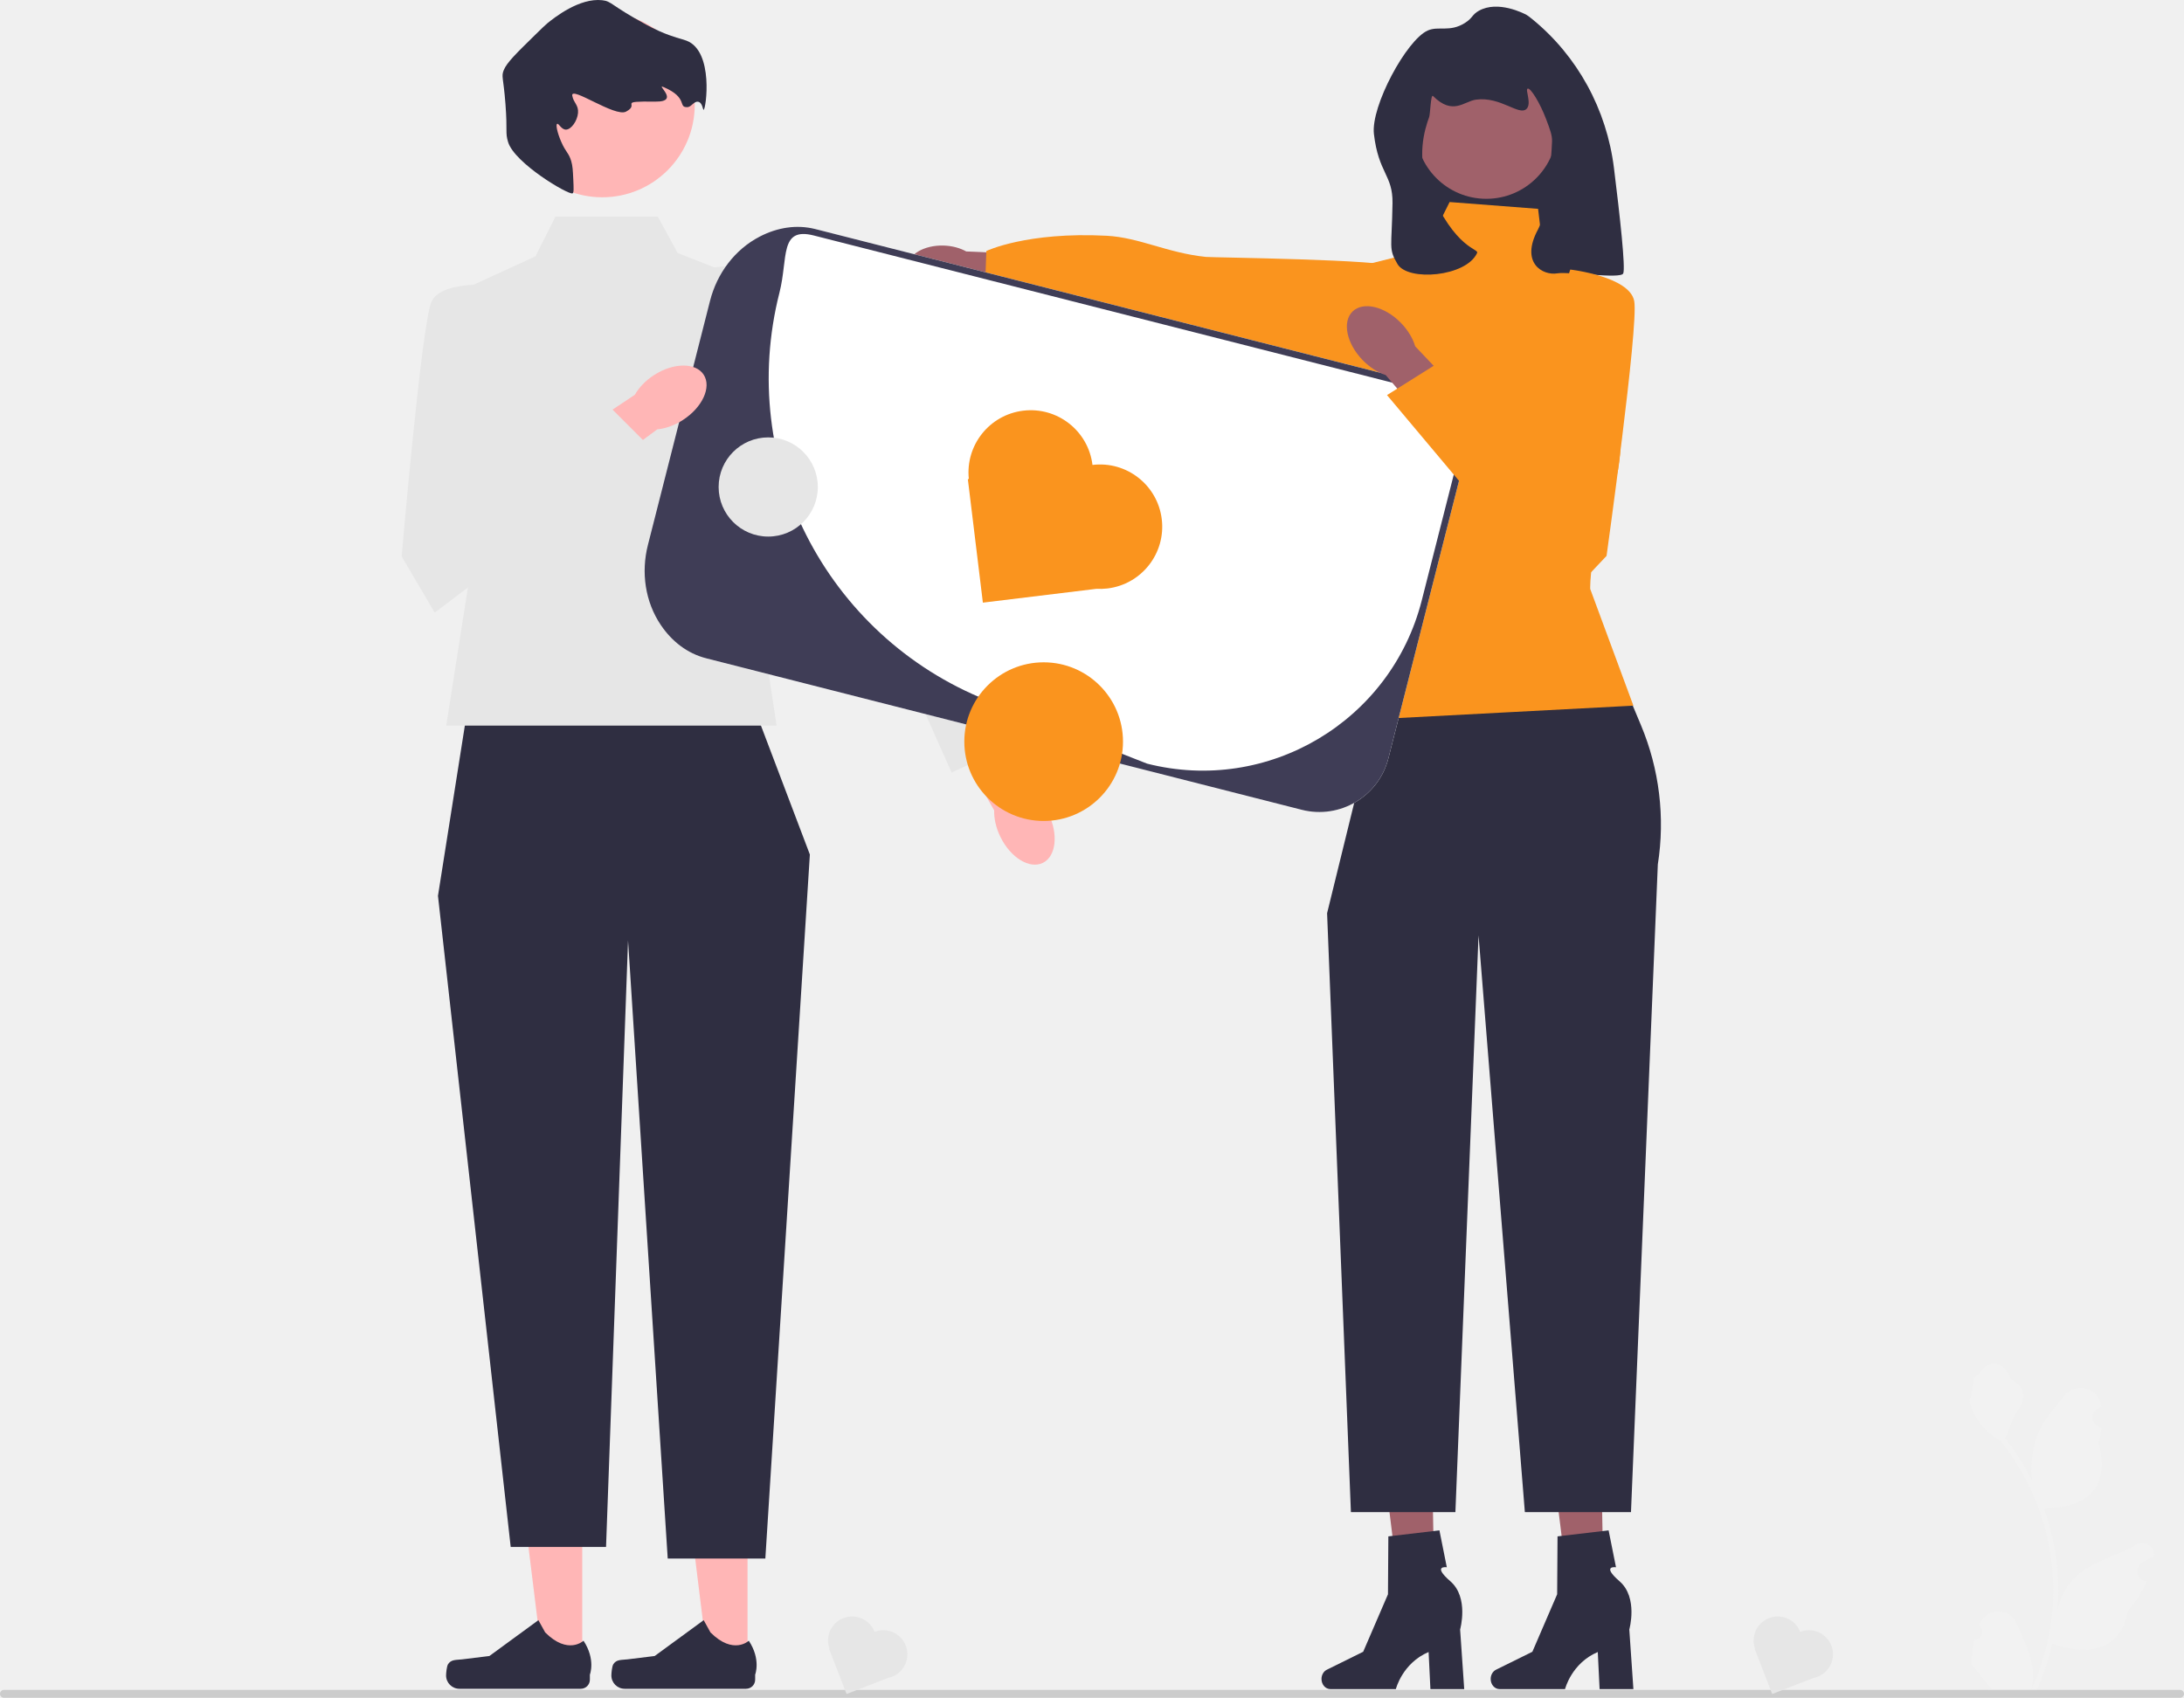
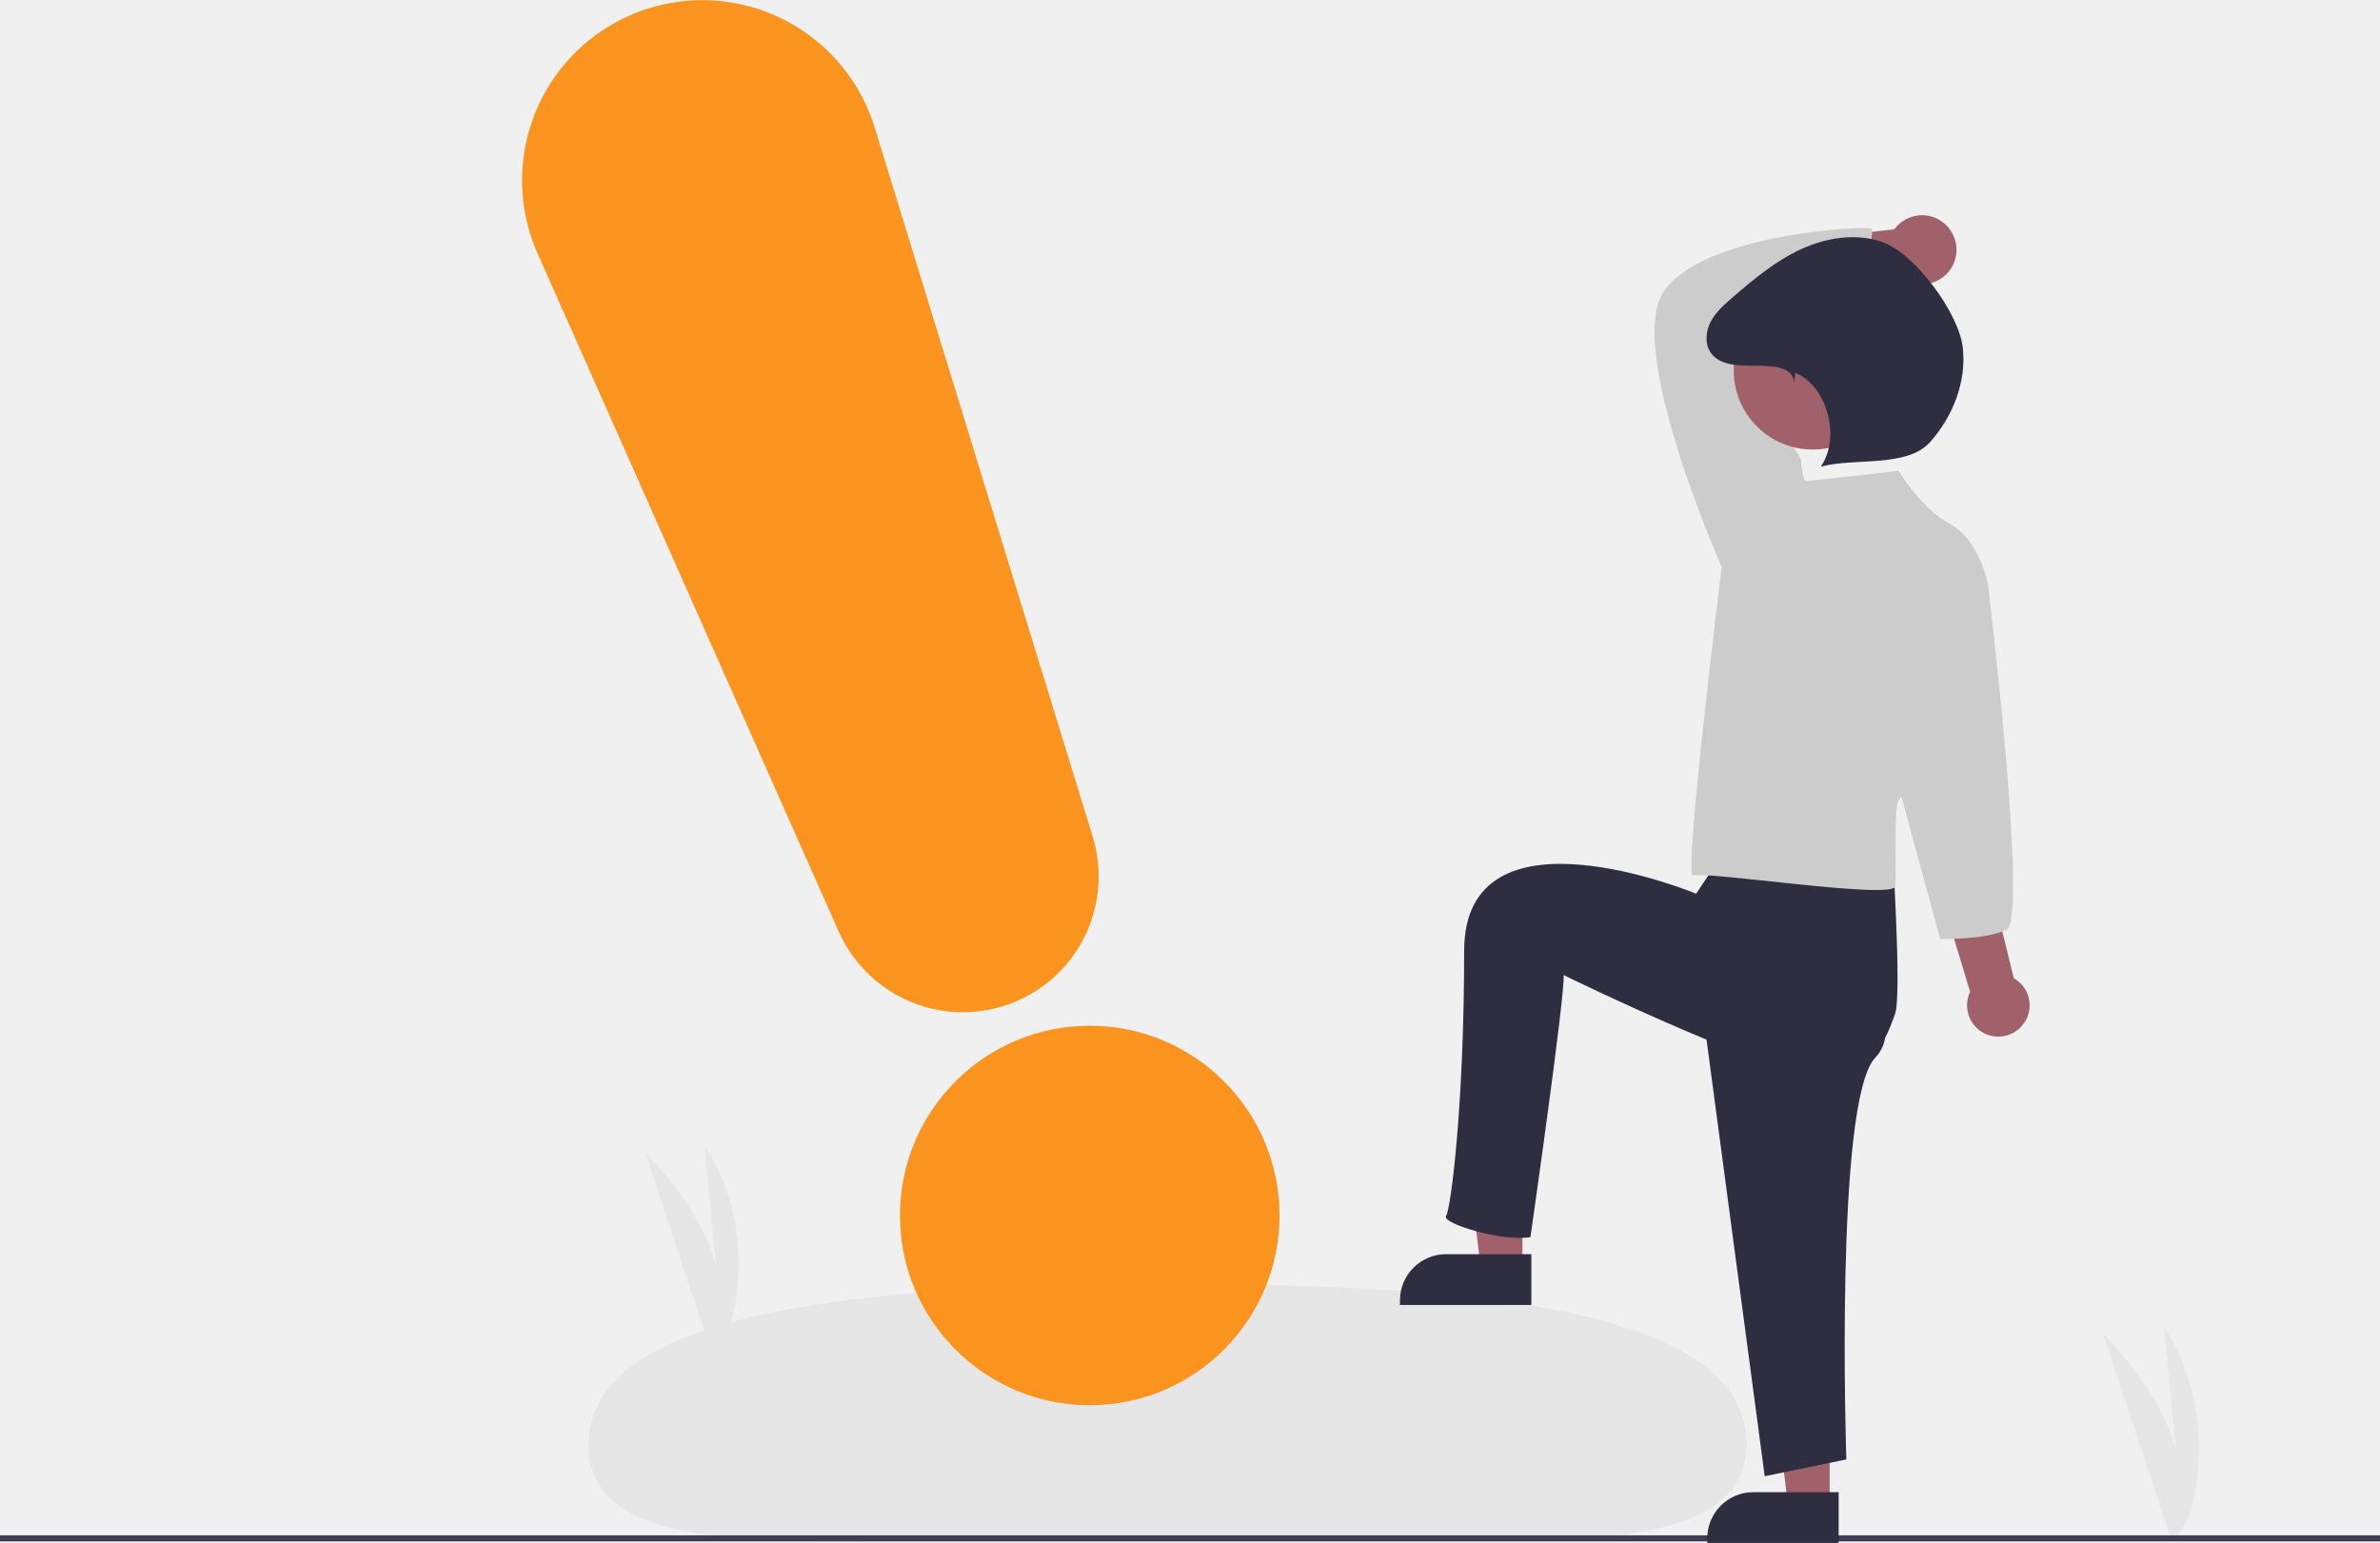
- <svg xmlns="http://www.w3.org/2000/svg" width="660.67" height="513.668" viewBox="0 0 660.67 513.668">
-   <polygon points="476.607 95.103 428.219 95.103 428.219 17.887 476.607 33.33 476.607 95.103" fill="#2f2e41" />
-   <g>
-     <polygon points="485.198 487.151 475.212 487.387 469.646 442.524 484.382 442.175 485.198 487.151" fill="#a0616a" />
-     <path d="M450.938,507.984h0c0,1.687,1.197,3.054,2.674,3.054h19.821s1.951-7.841,9.903-11.215l.549,11.215h10.225l-1.239-18.033s2.735-9.648-2.945-14.579c-5.681-4.932-1.08-4.245-1.08-4.245l-2.235-11.161-15.451,1.817-.114,17.52-7.498,17.391-10.998,5.433c-.979,.484-1.613,1.585-1.613,2.804l-0,0,0,0Z" fill="#2f2e41" />
-   </g>
-   <g>
-     <polygon points="434.02 487.151 424.034 487.387 418.468 442.524 433.204 442.175 434.02 487.151" fill="#a0616a" />
-     <path d="M399.76,507.984h0c0,1.687,1.197,3.054,2.674,3.054h19.821s1.951-7.841,9.903-11.215l.549,11.215h10.225l-1.239-18.033s2.735-9.648-2.945-14.579c-5.681-4.932-1.08-4.245-1.08-4.245l-2.235-11.161-15.451,1.817-.114,17.52-7.498,17.391-10.998,5.433c-.979,.484-1.613,1.585-1.613,2.804l-0,0,0,0Z" fill="#2f2e41" />
-   </g>
-   <path d="M479.696,179.525l-63.832,38.093-14.414,58.684,7.207,181.2h31.608l7-174.508,14.012,174.508h32.102l8.12-195.966c2.236-14.242,.471-28.824-5.097-42.121l-16.706-39.89v0Z" fill="#2f2e41" />
-   <path d="M465.282,63.187l-26.768-2.059-7.207,14.414-20.591,5.148-5.148,63.832c10.183,26.458,16.576,51.741,10.295,73.098l78.245-4.118-13.064-35.325s-.32-13.064,6.887-30.566-4.118-62.802-4.118-62.802l-16.473-4.118-2.059-17.502h0Z" fill="#fa941e" />
-   <g>
-     <path d="M285.045,88.017c2.606,.081,5.015-.434,6.91-1.356l24.781,2.338,.767-11.825-25.221-1.098c-1.834-1.037-4.206-1.7-6.812-1.781-5.954-.184-10.877,2.738-10.994,6.527s4.614,7.011,10.569,7.195h0Z" fill="#a0616a" />
-     <path d="M431.638,124.115s-.875-37.669-9.137-43.323c-3.407-2.332-55.798-2.861-57.707-3.059-11.771-1.22-20.146-5.893-30.057-6.405-24.151-1.248-36.361,4.613-36.361,4.613l-.426,12.094,133.688,36.081h0Z" fill="#fa941e" />
-   </g>
-   <circle id="b" cx="449.618" cy="38.778" r="21.374" fill="#a0616a" />
-   <path d="M443.135,6.95c-4.597,2.898-7.964,.823-11.248,2.285-6.416,2.856-17.248,22.913-16.271,31.31,1.383,11.893,5.755,12.382,5.624,20.915-.209,13.701-1.298,13.644,1.508,18.428,3.121,5.321,20.797,3.876,24.078-3.339,.647-1.424-6.544-.864-14.489-19.539-3.987-9.371-1.37-17.911,0-21.62,.321-.869,.467-7.034,1.151-6.35,6,6,9.363,1.614,12.986,1.111,7.435-1.033,13.035,4.966,15.291,2.812,1.679-1.603-.463-5.84,.351-6.151,.868-.332,3.742,4.316,5.624,9.315,1.214,3.224,1.82,4.836,1.758,6.679-.194,5.691-1.645,21.826-4.216,26.56-5.552,10.224,1.439,14.081,5.798,13.336,3.521-.602,19.089,1.769,19.941,.048,.759-1.533-.975-17.299-2.797-31.956-2.19-17.617-10.967-33.806-24.728-45.021-.807-.658-1.409-1.109-1.731-1.281-.762-.408-8.621-4.489-14.412-1.23-2.132,1.2-1.785,2.157-4.218,3.691l-0-0Z" fill="#2f2e41" />
-   <g>
-     <polygon points="176.137 503.837 164.278 503.836 158.636 458.093 176.139 458.094 176.137 503.837" fill="#ffb6b6" />
-     <path d="M135.506,503.568h0c-.369,.622-.564,2.629-.564,3.352h0c0,2.223,1.802,4.025,4.025,4.025h36.726c1.516,0,2.746-1.229,2.746-2.746v-1.529s1.817-4.596-1.924-10.26c0,0-4.649,4.435-11.596-2.512l-2.049-3.711-14.829,10.845-8.219,1.012c-1.798,.221-3.392-.034-4.317,1.523h-0Z" fill="#2f2e41" />
-   </g>
-   <g>
-     <polygon points="226.137 503.837 214.278 503.836 208.636 458.093 226.139 458.094 226.137 503.837" fill="#ffb6b6" />
-     <path d="M185.506,503.568h0c-.369,.622-.564,2.629-.564,3.352h0c0,2.223,1.802,4.025,4.025,4.025h36.726c1.516,0,2.746-1.229,2.746-2.746v-1.529s1.817-4.596-1.924-10.26c0,0-4.649,4.435-11.596-2.512l-2.049-3.711-14.829,10.845-8.219,1.012c-1.798,.221-3.392-.034-4.317,1.523h-0Z" fill="#2f2e41" />
-   </g>
-   <polygon points="228.488 215.039 141.488 214.039 132.488 271.039 154.488 468.039 183.331 468.039 189.988 284.539 201.988 471.539 231.52 471.539 244.988 258.539 228.488 215.039" fill="#2f2e41" />
-   <g>
-     <path d="M597.321,495.981c2.066,.129,3.208-2.437,1.645-3.933l-.156-.618c.02-.05,.041-.099,.062-.148,2.089-4.982,9.17-4.947,11.241,.042,1.839,4.428,4.179,8.864,4.756,13.546,.258,2.067,.142,4.172-.316,6.2,4.308-9.411,6.575-19.687,6.575-30.021,0-2.597-.142-5.193-.433-7.783-.239-2.119-.568-4.224-.995-6.31-2.306-11.277-7.299-22.018-14.5-30.99-3.462-1.892-6.349-4.851-8.093-8.397-.626-1.279-1.117-2.655-1.35-4.056,.394,.052,1.486-5.949,1.188-6.317,.549-.833,1.532-1.247,2.131-2.06,2.982-4.043,7.091-3.337,9.236,2.157,4.582,2.313,4.627,6.148,1.815,9.837-1.789,2.347-2.035,5.522-3.604,8.035,.162,.207,.329,.407,.491,.614,2.961,3.798,5.522,7.88,7.681,12.169-.61-4.766,.291-10.508,1.826-14.21,1.748-4.217,5.025-7.769,7.91-11.415,3.466-4.379,10.573-2.468,11.184,3.083,.006,.054,.012,.107,.017,.161-.429,.242-.849,.499-1.259,.77-2.339,1.547-1.531,5.174,1.241,5.602l.063,.01c-.155,1.544-.42,3.074-.807,4.579,3.702,14.316-4.29,19.53-15.701,19.764-.252,.129-.497,.258-.749,.381,1.156,3.255,2.08,6.594,2.764,9.979,.614,2.99,1.04,6.013,1.279,9.049,.297,3.83,.271,7.68-.052,11.503l.019-.136c.82-4.211,3.107-8.145,6.427-10.87,4.946-4.063,11.933-5.559,17.268-8.824,2.568-1.572,5.859,.459,5.411,3.437l-.022,.143c-.794,.323-1.569,.698-2.319,1.117-.429,.242-.848,.499-1.259,.77-2.339,1.547-1.531,5.174,1.241,5.602l.063,.01c.045,.006,.084,.013,.129,.019-1.363,3.236-3.262,6.239-5.639,8.829-2.315,12.497-12.256,13.683-22.89,10.044h-.006c-1.163,5.064-2.861,10.011-5.044,14.726h-18.02c-.065-.2-.123-.407-.181-.607,1.666,.103,3.346,.006,4.986-.297-1.337-1.641-2.674-3.294-4.011-4.935-.032-.032-.058-.065-.084-.097-.678-.84-1.363-1.673-2.041-2.512l-0-.001c-.042-2.578,.267-5.147,.879-7.64l.001-0,0-0Z" fill="#f2f2f2" />
-     <path d="M0,512.478c0,.66,.53,1.19,1.19,1.19H659.48c.66,0,1.19-.53,1.19-1.19,0-.66-.53-1.19-1.19-1.19H1.19c-.66,0-1.19,.53-1.19,1.19Z" fill="#ccc" />
-   </g>
-   <polygon points="198.988 65.539 168.024 65.539 161.988 77.539 132.488 91.086 142.988 168.539 134.988 219.539 234.922 219.539 225.988 160.539 237.988 89.539 204.988 76.539 198.988 65.539" fill="#e6e6e6" />
-   <path d="M302.636,253.221c-1.35-2.755-1.967-5.587-1.897-8.065l-14.523-25.435,12.305-6.557,13.407,26.507c2.001,1.463,3.862,3.685,5.213,6.44,3.085,6.294,2.339,12.988-1.666,14.952-4.005,1.963-9.754-1.548-12.839-7.842v-0Z" fill="#ffb6b6" />
-   <path d="M206.908,86.126s9.797-10.08,20.788-3.066c10.991,7.015,51.083,78.799,51.083,78.799l30.927,61.712-21.83,10.17-26.337-59.095-55.31-59.521,.679-29-0,0Z" fill="#e6e6e6" />
-   <circle cx="182.195" cy="31.729" r="27.961" fill="#ffb6b6" />
-   <path d="M173.42,54.232c.129,2.739,.194,4.109-.227,4.274-1.267,.498-17.579-9.136-19.5-15.549-.896-2.991-.139-3.051-.793-11.56-.625-8.139-1.327-8.204-.498-10.217,.921-2.238,3.735-4.995,9.363-10.51,2.128-2.085,3.192-3.128,3.863-3.667,2.036-1.634,9.619-7.72,16.572-6.934,2.915,.33,2.416,1.493,13.305,7.398,.938,.509,2.195,1.18,3.932,1.951,4.224,1.875,6.845,2.361,8.224,2.884,8.361,3.168,5.907,20.818,5.189,20.919-.262,.037-.333-2.252-1.705-2.441-1.235-.17-2.021,1.568-3.144,1.631-3.065,.173,.339-2.762-7.163-6.021-2.917-1.267,5.199,4.446-2.527,4.353-12.081-.145-4.354,.624-8.942,3.034-3.346,1.758-16.806-7.915-16.259-4.824,.386,2.18,1.968,2.808,1.739,5.25-.221,2.366-1.999,4.916-3.568,5.01-1.446,.086-2.238-1.942-2.72-1.748-.525,.211,.052,2.757,1.183,5.372,1.436,3.32,2.293,3.346,3.05,5.9,.436,1.469,.499,2.811,.626,5.495h-0Z" fill="#2f2e41" />
-   <path d="M393.795,245.011l-180.158-45.837c-11.516-2.93-18.502-14.683-15.572-26.2l22.413-88.091c2.93-11.516,14.683-18.502,26.2-15.572l180.158,45.837c11.516,2.93,18.502,14.683,15.572,26.2l-22.413,88.091c-2.93,11.516-14.683,18.502-26.2,15.572h0Z" fill="#fff" />
-   <path d="M393.795,245.011l-180.158-45.837c-5.758-1.465-10.384-5.136-13.688-10.003-4.808-7.082-6.062-15.998-3.951-24.293l18.795-73.87c2.111-8.295,7.474-15.528,15.081-19.451,5.229-2.696,11.046-3.71,16.804-2.245l180.158,45.837c11.535,2.935,18.507,14.665,15.572,26.2l-22.413,88.091c-2.93,11.516-14.683,18.502-26.2,15.572h0ZM246.184,71.25c-10.464-2.662-7.729,6.815-10.392,17.279l-0,0c-12.99,51.055,13.877,103.837,62.808,123.358,26.413,10.537,48.384,19.15,48.384,19.15,36.59,9.309,73.798-12.806,83.108-49.395l10.377-40.787c2.662-10.464-3.662-21.106-14.127-23.768l-180.158-45.837Z" fill="#3f3d56" />
-   <path d="M330.479,140.668l-0-0c-1.255-10.32-10.639-17.669-20.96-16.414l-0-0c-10.222,1.244-17.524,10.463-16.442,20.667l-.299,.036,4.546,37.373,34.39-4.183c1.087,.059,2.193,.03,3.311-.106l0,0c10.32-1.255,17.669-10.64,16.414-20.96v-0c-1.255-10.32-10.639-17.669-20.96-16.414l0,0h0Z" fill="#fa941e" />
-   <path d="M264.56,493.722h-0c-1.457-3.753-5.68-5.615-9.433-4.158h-0c-3.718,1.443-5.577,5.6-4.197,9.326l-.109,.042,5.275,13.592,12.507-4.854c.413-.082,.826-.198,1.232-.356h0c3.753-1.457,5.615-5.68,4.158-9.433v-0c-1.457-3.753-5.68-5.615-9.433-4.158l0,0Z" fill="#e6e6e6" />
-   <path d="M544.56,493.722h0c-1.457-3.753-5.68-5.615-9.433-4.158h0c-3.718,1.443-5.577,5.6-4.197,9.326l-.109,.042,5.275,13.592,12.507-4.854c.414-.082,.826-.198,1.232-.356h0c3.753-1.457,5.615-5.68,4.158-9.433v-0c-1.457-3.753-5.68-5.615-9.433-4.158l0,0h-0Z" fill="#e6e6e6" />
-   <circle cx="315.712" cy="224.386" r="24" fill="#fa941e" />
-   <path d="M206.611,127.053c-2.575,1.668-5.314,2.617-7.783,2.842l-23.528,17.443-7.973-11.439,24.726-16.463c1.215-2.161,3.2-4.273,5.775-5.941,5.883-3.811,12.618-3.866,15.044-.122,2.425,3.744-.378,9.868-6.261,13.68h-0v0Z" fill="#ffb6b6" />
-   <path d="M151.504,86.348s-18-2-21,5-9,77-9,77l10,17,65.579-49.632-13.28-13.28-28.105,13.28-4.193-49.368h-0Z" fill="#e6e6e6" />
-   <g>
-     <path d="M412.218,108.968c2.139,2.2,4.598,3.734,6.954,4.504l19.053,22.245,10.32-9.376-20.438-21.556c-.703-2.377-2.168-4.878-4.307-7.078-4.887-5.026-11.44-6.579-14.639-3.47-3.198,3.11-1.83,9.705,3.057,14.73h0Z" fill="#a0616a" />
-     <path d="M475.006,81.558s17.993,2.059,19.359,9.551-8.374,77.071-8.374,77.071l-13.535,14.346-52.879-62.99,15.904-9.989,24.442,19.206,15.082-47.194h0Z" fill="#fa941e" />
-   </g>
-   <circle cx="232.392" cy="147.338" r="15.004" fill="#e6e6e6" />
+ <svg xmlns="http://www.w3.org/2000/svg" data-name="Layer 1" width="790" height="512.208" viewBox="0 0 790 512.208">
+   <path d="M925.563,704.589,903,636.498s24.818,24.818,24.818,45.182l-4.455-47.091s12.727,17.182,11.455,43.273S925.563,704.589,925.563,704.589Z" transform="translate(-205 -193.896)" fill="#e6e6e6" />
+   <path d="M441.021,642.589,419,576.135s24.222,24.222,24.222,44.096l-4.347-45.959s12.421,16.769,11.179,42.232S441.021,642.589,441.021,642.589Z" transform="translate(-205 -193.896)" fill="#e6e6e6" />
+   <path d="M784.726,673.255c.038,43.715-86.665,30.268-192.809,30.36s-191.536,13.687-191.573-30.028,86.633-53.297,192.777-53.389S784.688,629.54,784.726,673.255Z" transform="translate(-205 -193.896)" fill="#e6e6e6" />
+   <rect y="509.693" width="790" height="2" fill="#3f3d56" />
+   <polygon points="505.336 420.322 491.459 420.322 484.855 366.797 505.336 366.797 505.336 420.322" fill="#a0616a" />
+   <path d="M480.006,416.357H508.31a0,0,0,0,1,0,0V433.208a0,0,0,0,1,0,0H464.697a0,0,0,0,1,0,0v-1.541A15.309,15.309,0,0,1,480.006,416.357Z" fill="#2f2e41" />
+   <polygon points="607.336 499.322 593.459 499.322 586.855 445.797 607.336 445.797 607.336 499.322" fill="#a0616a" />
+   <path d="M582.006,495.357H610.31a0,0,0,0,1,0,0V512.208a0,0,0,0,1,0,0H566.697a0,0,0,0,1,0,0v-1.541A15.309,15.309,0,0,1,582.006,495.357Z" fill="#2f2e41" />
+   <path d="M876.345,534.205A10.316,10.316,0,0,0,873.449,518.654l-32.23-131.293L820.611,396.228l38.335,126.949a10.372,10.372,0,0,0,17.398,11.028Z" transform="translate(-205 -193.896)" fill="#a0616a" />
+   <path d="M851.208,268.86a11.382,11.382,0,0,0-17.415,1.152l-49.885,5.727,7.589,19.241,45.368-8.491a11.444,11.444,0,0,0,14.344-17.63Z" transform="translate(-205 -193.896)" fill="#a0616a" />
+   <path d="M769,520.589l21.768,163.374,27.093-5.578s-3.984-118.982,9.562-133.325S810,505.589,810,505.589Z" transform="translate(-205 -193.896)" fill="#2f2e41" />
+   <path d="M778,475.589l-10,15s-77-31.999-77,19-4.406,85.609-6,88,18.438,8.594,28,7c0,0,11.797-82.219,11-87,0,0,75.534,37.033,89.877,33.846S831.609,536.964,834,530.589s-1-57-1-57l-47.81-14.59Z" transform="translate(-205 -193.896)" fill="#2f2e41" />
+   <path d="M779.349,385.529l-2.85-3.42s-31.924-71.828-19.382-91.21,67.268-22.233,68.978-21.092-4.085,15.943-.094,22.784c0,0-42.394,9.191-45.244,10.331s21.966,43.274,21.966,43.274l-2.85,25.653Z" transform="translate(-205 -193.896)" fill="#ccc" />
+   <path d="M835.215,350.185S805.572,353.605,804.432,353.605s-1.71-7.411-1.71-7.411l-26.223,35.914S763.58,486.299,767,484.589s66.505,8.112,67.075,3.551-.57-27.363,1.14-28.503,29.643-71.828,29.643-71.828-2.85-14.822-12.541-19.952S835.215,350.185,835.215,350.185Z" transform="translate(-205 -193.896)" fill="#ccc" />
+   <path d="M855.738,378.118l9.121,9.691S878.411,499.169,871,502.589s-22,3-22,3l-14.355-52.793Z" transform="translate(-205 -193.896)" fill="#ccc" />
+   <circle cx="601.73" cy="122.998" r="26.239" fill="#a0616a" />
+   <path d="M800.573,320.988c-.354-5.444-7.223-5.631-12.679-5.683s-11.978.143-15.065-4.355c-2.04-2.973-1.65-7.1.035-10.288s4.458-5.639,7.185-7.997c7.041-6.089,14.298-12.129,22.752-16.027s18.36-5.472,27.128-2.344c10.77,3.843,25.329,23.626,26.587,34.992s-3.285,22.953-10.942,31.446-25.182,5.066-36.211,8.088c6.705-9.49,2.285-26.733-8.456-31.164Z" transform="translate(-205 -193.896)" fill="#2f2e41" />
+   <circle cx="361.722" cy="403.505" r="62.989" fill="#fa941e" />
+   <path d="M524.656,529.936a45.159,45.159,0,0,1-41.255-26.786L383.449,278.058a59.83,59.83,0,1,1,111.87-41.864l72.377,235.412a45.08,45.08,0,0,1-43.04,58.33Z" transform="translate(-205 -193.896)" fill="#fa941e" />
</svg>
